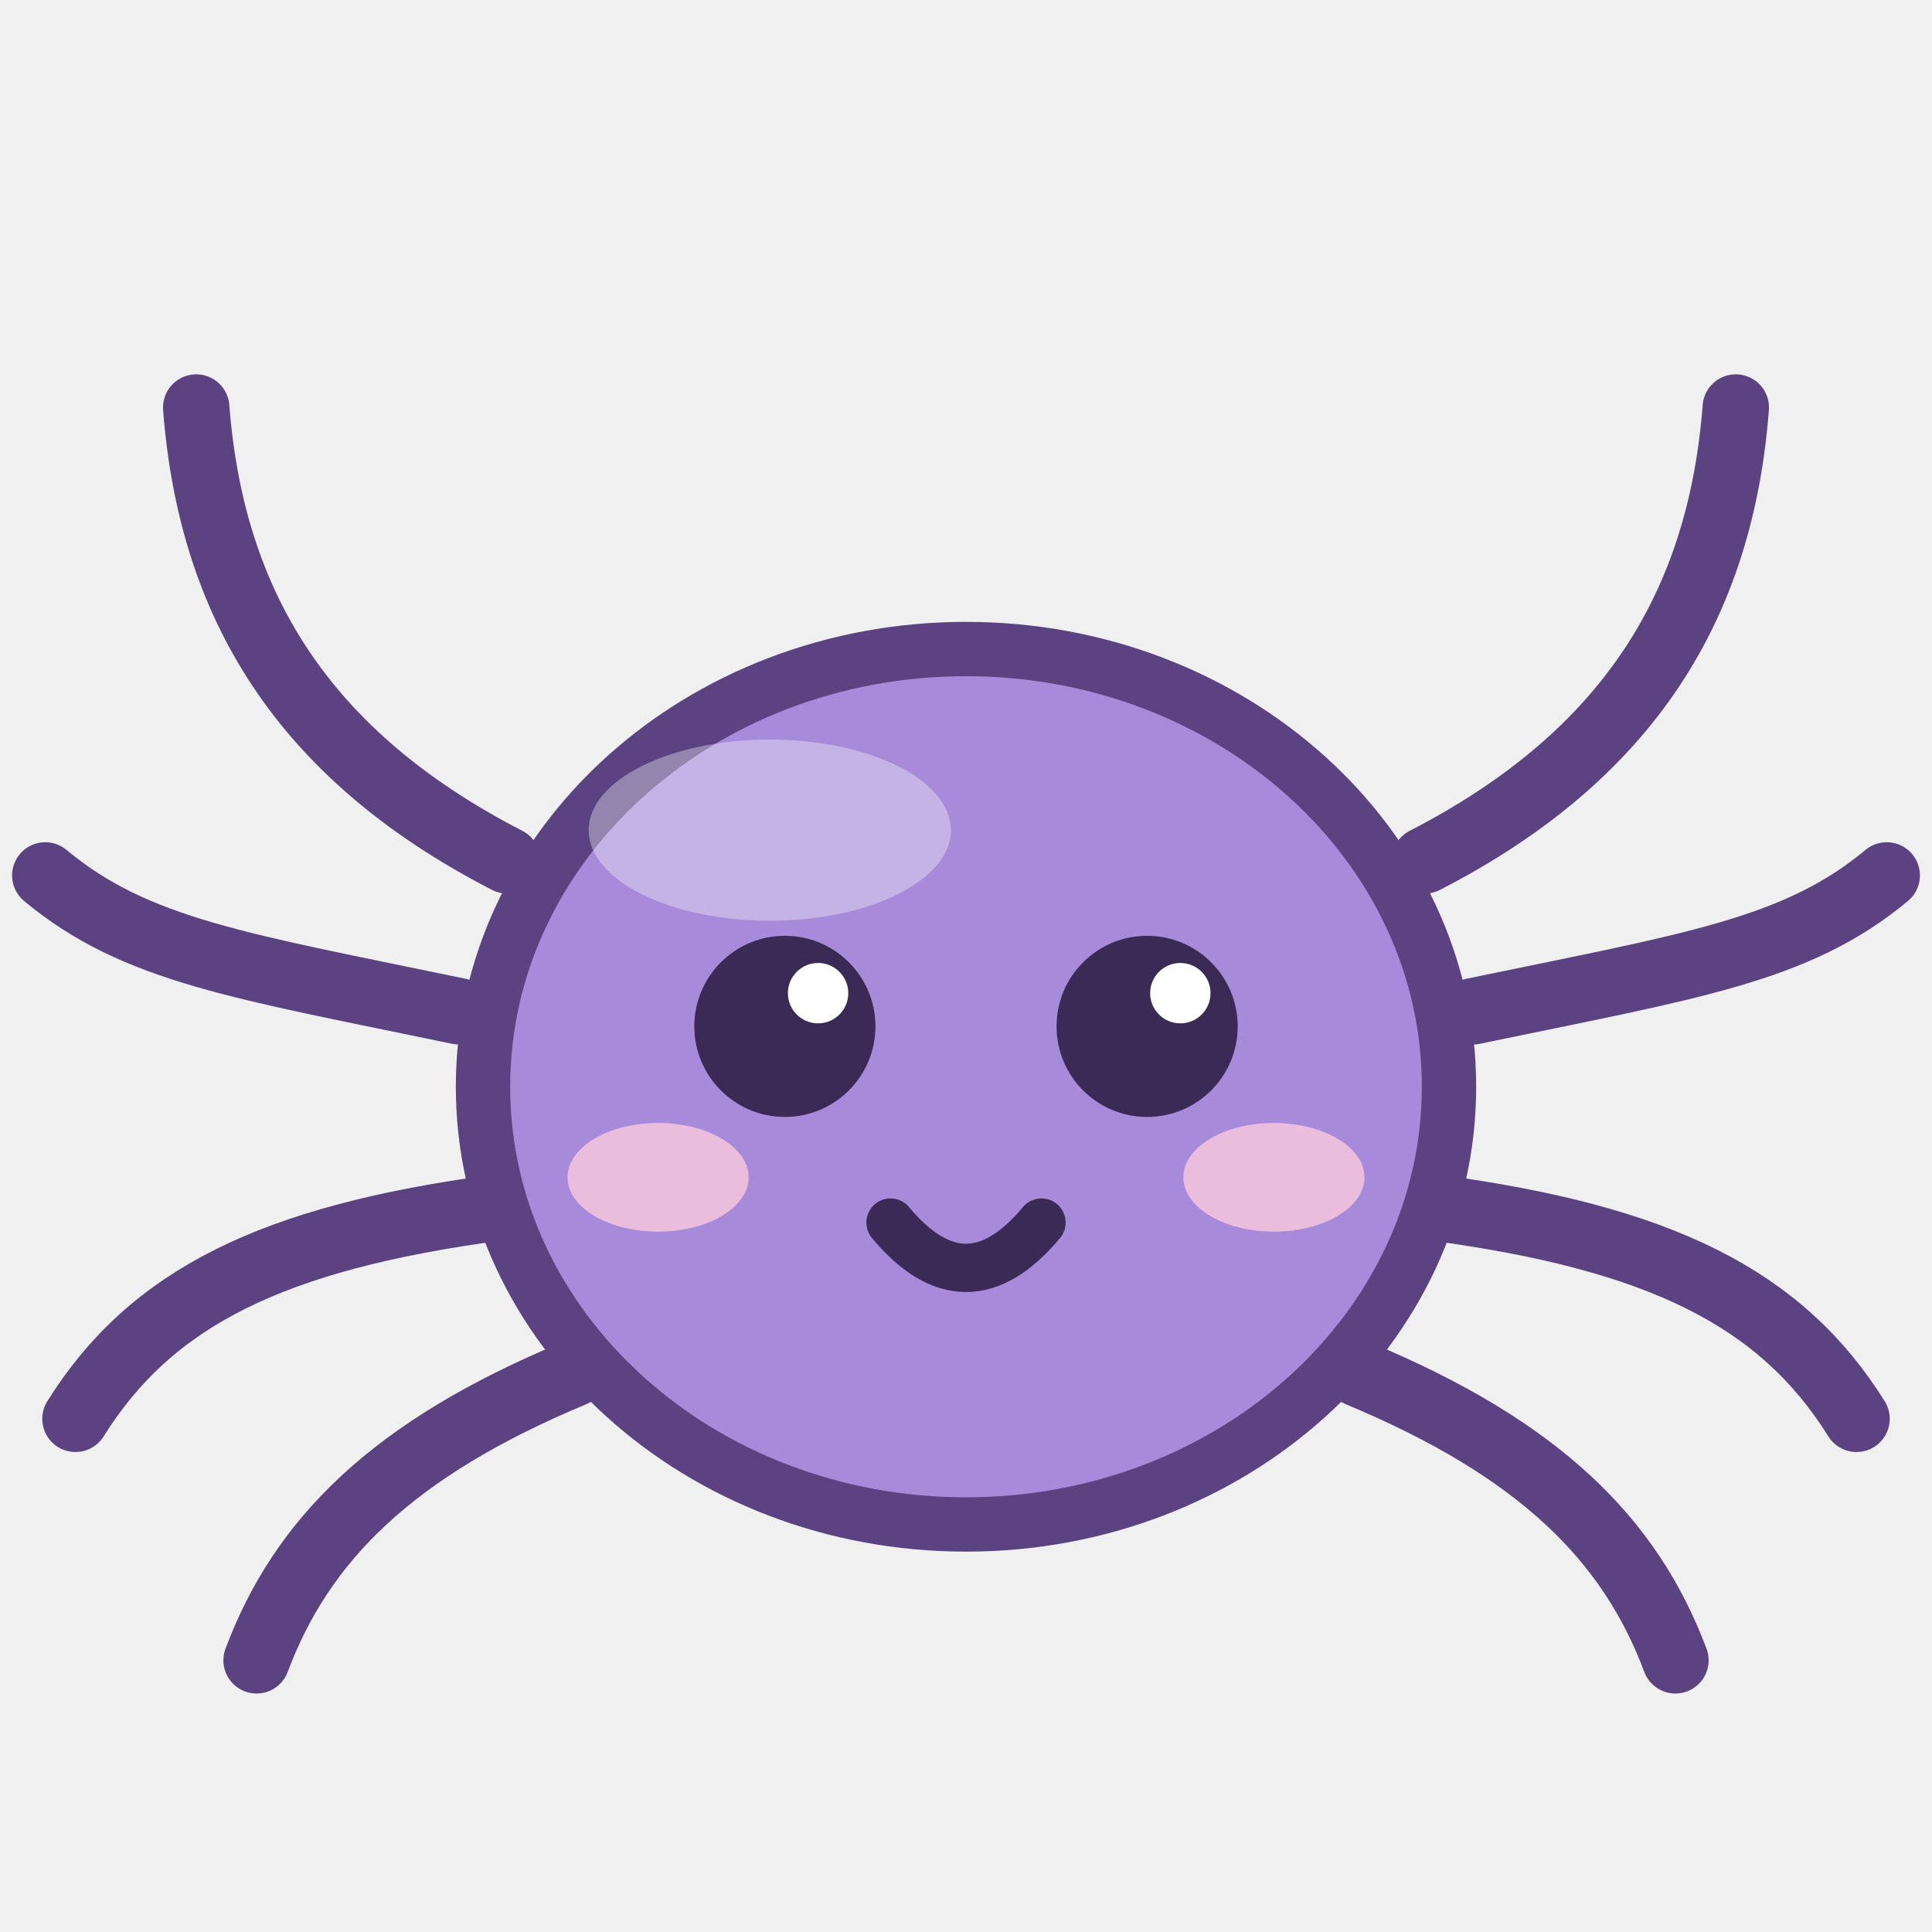
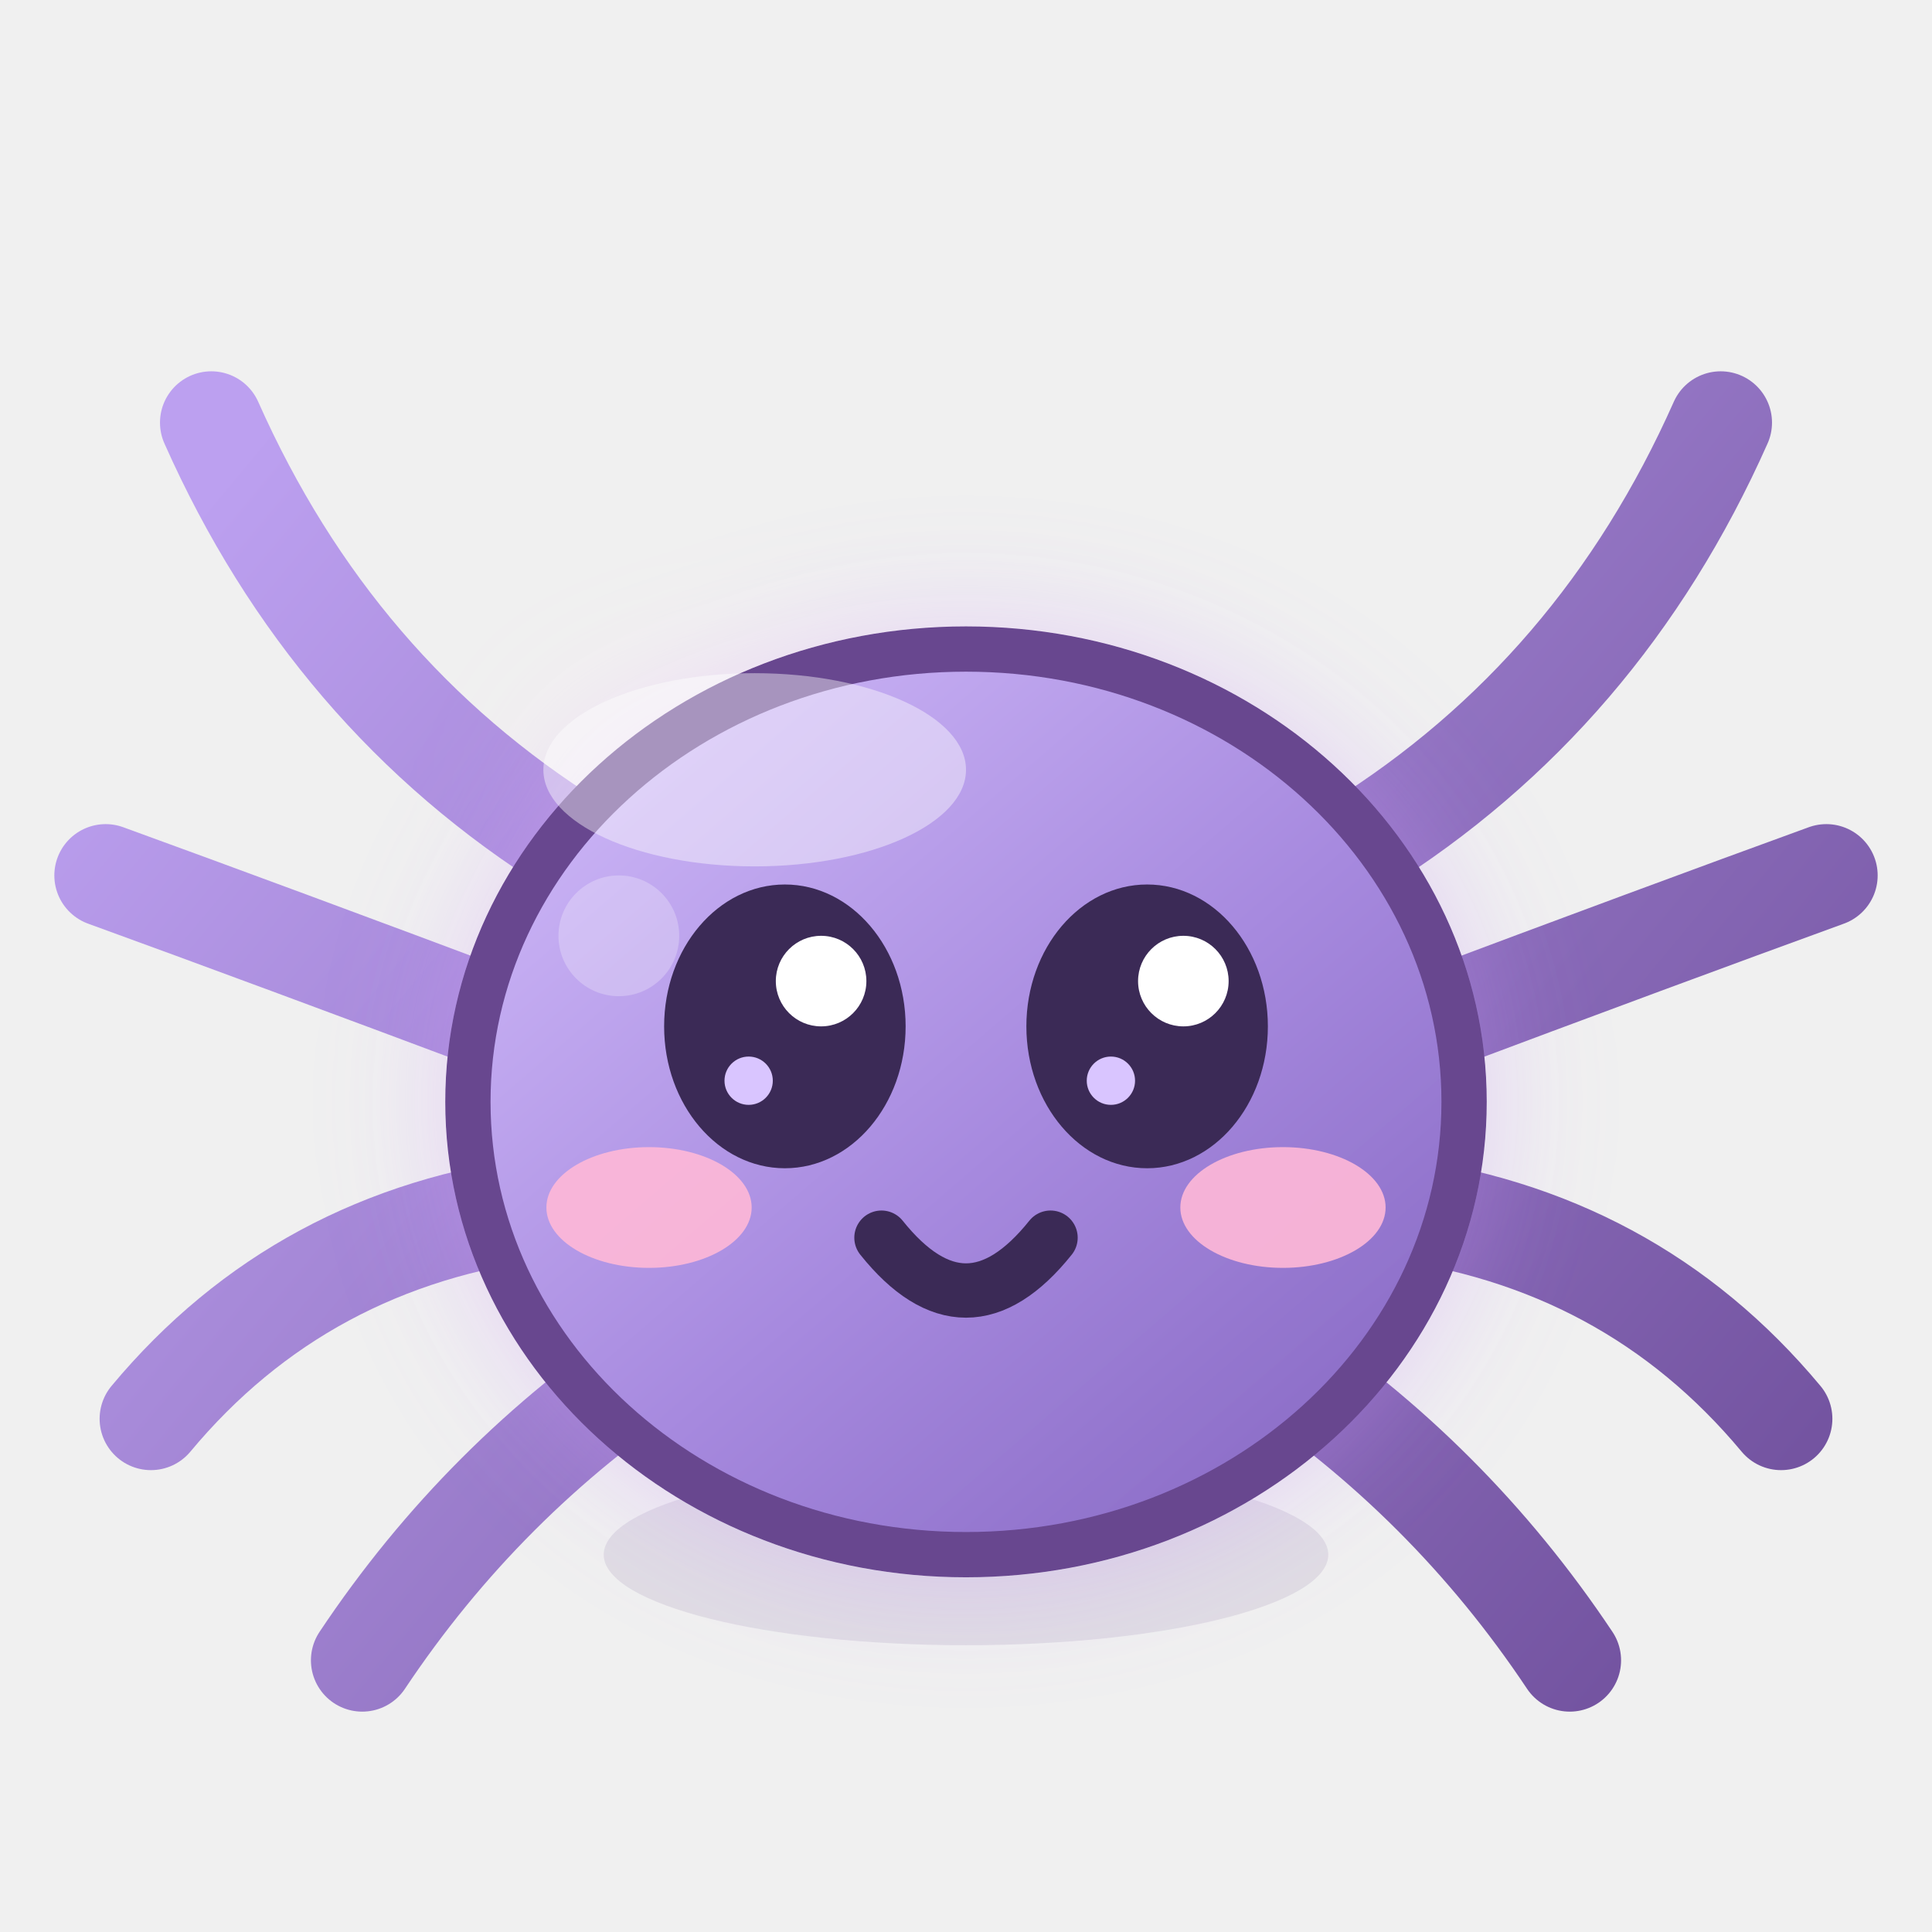
<svg xmlns="http://www.w3.org/2000/svg" viewBox="0 0 64 64" fill="none" aria-hidden="true">
-   <g stroke="#5b4382" stroke-width="2.2" stroke-linecap="round" fill="none">
-     <path d="M16.8 28.5 C10 25 7 20 6.5 13.5" />
-     <path d="M15.2 33.5 C8 32 4.5 31.5 1.5 29" />
-     <path d="M16.5 40 C9 41 5 43 2.5 47" />
-     <path d="M19 45.5 C13 48 10 51 8.5 55" />
-     <path d="M47.2 28.5 C54 25 57 20 57.5 13.5" />
-     <path d="M48.8 33.5 C56 32 59.5 31.5 62.5 29" />
-     <path d="M47.5 40 C55 41 59 43 61.5 47" />
-     <path d="M45 45.5 C51 48 54 51 55.5 55" />
+   <defs>
+     <linearGradient id="spiderBodyGradient" x1="17" y1="17" x2="48" y2="53" gradientUnits="userSpaceOnUse">
+       <stop stop-color="#D9C5FF" />
+       <stop offset="0.55" stop-color="#A78ADF" />
+       <stop offset="1" stop-color="#8061BD" />
+     </linearGradient>
+     <linearGradient id="spiderLegGradient" x1="8" y1="15" x2="56" y2="55" gradientUnits="userSpaceOnUse">
+       <stop stop-color="#BCA0F0" />
+       <stop offset="1" stop-color="#72529F" />
+     </linearGradient>
+     <filter id="spiderGlow" x="-30%" y="-30%" width="160%" height="160%">
+       <feGaussianBlur stdDeviation="2" result="blur" />
+       <feColorMatrix in="blur" type="matrix" values="0.65 0 0 0 0.45                 0 0.4 0 0 0.25                 0 0 1 0 0.8                 0 0 0 0.35 0" result="glow" />
+       <feMerge>
+         <feMergeNode in="glow" />
+         <feMergeNode in="SourceGraphic" />
+       </feMerge>
+     </filter>
+   </defs>
+   <ellipse cx="32" cy="51.5" rx="12" ry="3" fill="#5B4382" opacity="0.12" />
+   <g stroke="url(#spiderLegGradient)" stroke-width="3.4" stroke-linecap="round" stroke-linejoin="round">
+     <path d="M19 28 Q11 23 7 14" />
+     <path d="M17 34 Q9 31 3.5 29" />
+     <path d="M18 40 Q10 41 5 47" />
+     <path d="M22 45 Q16 49 12 55" />
+     <path d="M45 28 Q53 23 57 14" />
+     <path d="M47 34 Q55 31 60.5 29" />
+     <path d="M46 40 Q54 41 59 47" />
+     <path d="M42 45 Q48 49 52 55" />
  </g>
-   <ellipse cx="32" cy="36" rx="16" ry="14.5" fill="#a78ad9" stroke="#5b4382" stroke-width="1.8" />
-   <ellipse cx="25.5" cy="27.5" rx="6" ry="3" fill="#ffffff" opacity="0.35" />
-   <circle cx="26" cy="34" r="3" fill="#3b2a56" />
-   <circle cx="38" cy="34" r="3" fill="#3b2a56" />
-   <circle cx="27.1" cy="32.9" r="1" fill="#ffffff" />
-   <circle cx="39.1" cy="32.9" r="1" fill="#ffffff" />
-   <ellipse cx="21.8" cy="39" rx="3" ry="1.8" fill="#f6c6de" opacity="0.85" />
-   <ellipse cx="42.2" cy="39" rx="3" ry="1.8" fill="#f6c6de" opacity="0.85" />
-   <path d="M29.5 40.5 Q32 43.5 34.5 40.5" stroke="#3b2a56" stroke-width="1.6" stroke-linecap="round" fill="none" />
+   <g filter="url(#spiderGlow)">
+     <ellipse cx="32" cy="36.5" rx="16.5" ry="15" fill="url(#spiderBodyGradient)" stroke="#67478F" stroke-width="1.5" />
+     <ellipse cx="25" cy="25.5" rx="7" ry="3.2" fill="#FFFFFF" opacity="0.42" />
+     <circle cx="20.5" cy="31" r="2" fill="#FFFFFF" opacity="0.25" />
+     <ellipse cx="26" cy="34" rx="4" ry="4.7" fill="#3B2A56" />
+     <ellipse cx="38" cy="34" rx="4" ry="4.7" fill="#3B2A56" />
+     <circle cx="27.2" cy="32.5" r="1.5" fill="#FFFFFF" />
+     <circle cx="39.2" cy="32.5" r="1.5" fill="#FFFFFF" />
+     <circle cx="24.8" cy="35.8" r="0.8" fill="#D9C5FF" />
+     <circle cx="36.8" cy="35.8" r="0.8" fill="#D9C5FF" />
+     <ellipse cx="21.5" cy="40" rx="3.4" ry="2" fill="#FFB8D7" opacity="0.9" />
+     <ellipse cx="42.5" cy="40" rx="3.4" ry="2" fill="#FFB8D7" opacity="0.9" />
+     <path d="M29.2 41 Q32 44.5 34.8 41" stroke="#3B2A56" stroke-width="1.8" stroke-linecap="round" />
+   </g>
</svg>
